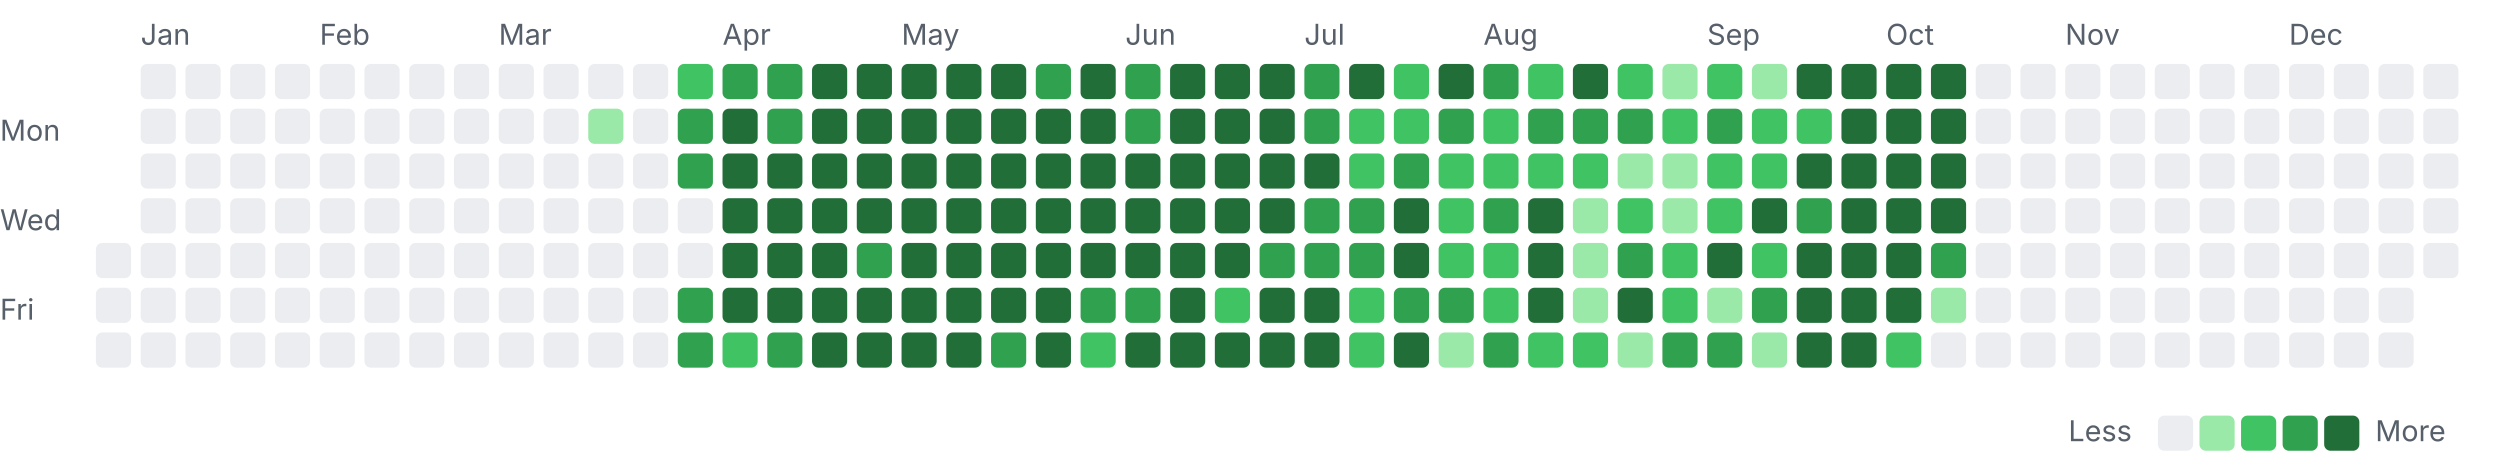
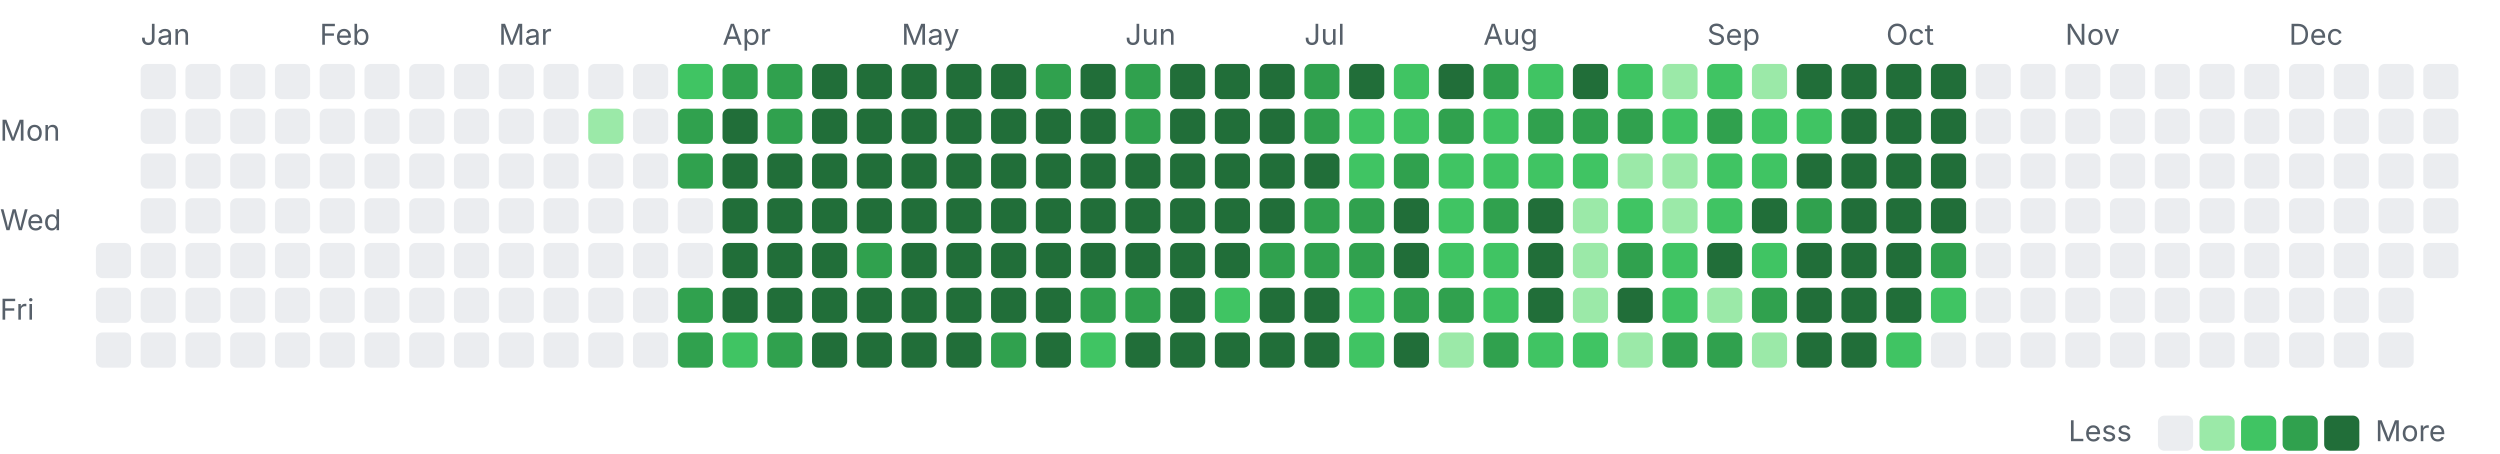
<svg xmlns="http://www.w3.org/2000/svg" width="782" height="142" viewBox="0 0 782 142">
  <style>.l0{fill:#ebedf0}.l1{fill:#9be9a8}.l2{fill:#40c463}.l3{fill:#30a14e}.l4{fill:#216e39} .lbl{fill:#57606a;font:9px -apple-system,Segoe UI,sans-serif}@media(prefers-color-scheme:dark){.l0{fill:#161b22}.l1{fill:#0e4429}.l2{fill:#006d32}.l3{fill:#26a641}.l4{fill:#39d353} .lbl{fill:#8b949e}}</style>
  <text class="lbl" x="44" y="14">Jan</text>
  <text class="lbl" x="100" y="14">Feb</text>
  <text class="lbl" x="156" y="14">Mar</text>
  <text class="lbl" x="226" y="14">Apr</text>
  <text class="lbl" x="282" y="14">May</text>
  <text class="lbl" x="352" y="14">Jun</text>
  <text class="lbl" x="408" y="14">Jul</text>
  <text class="lbl" x="464" y="14">Aug</text>
  <text class="lbl" x="534" y="14">Sep</text>
  <text class="lbl" x="590" y="14">Oct</text>
  <text class="lbl" x="646" y="14">Nov</text>
  <text class="lbl" x="716" y="14">Dec</text>
  <text class="lbl" x="0" y="44">Mon</text>
  <text class="lbl" x="0" y="72">Wed</text>
  <text class="lbl" x="0" y="100">Fri</text>
  <rect class="l0" x="30" y="76" width="11" height="11" rx="2" />
  <rect class="l0" x="30" y="90" width="11" height="11" rx="2" />
  <rect class="l0" x="30" y="104" width="11" height="11" rx="2" />
  <rect class="l0" x="44" y="20" width="11" height="11" rx="2" />
  <rect class="l0" x="44" y="34" width="11" height="11" rx="2" />
  <rect class="l0" x="44" y="48" width="11" height="11" rx="2" />
  <rect class="l0" x="44" y="62" width="11" height="11" rx="2" />
  <rect class="l0" x="44" y="76" width="11" height="11" rx="2" />
  <rect class="l0" x="44" y="90" width="11" height="11" rx="2" />
  <rect class="l0" x="44" y="104" width="11" height="11" rx="2" />
  <rect class="l0" x="58" y="20" width="11" height="11" rx="2" />
  <rect class="l0" x="58" y="34" width="11" height="11" rx="2" />
  <rect class="l0" x="58" y="48" width="11" height="11" rx="2" />
  <rect class="l0" x="58" y="62" width="11" height="11" rx="2" />
  <rect class="l0" x="58" y="76" width="11" height="11" rx="2" />
  <rect class="l0" x="58" y="90" width="11" height="11" rx="2" />
  <rect class="l0" x="58" y="104" width="11" height="11" rx="2" />
  <rect class="l0" x="72" y="20" width="11" height="11" rx="2" />
  <rect class="l0" x="72" y="34" width="11" height="11" rx="2" />
  <rect class="l0" x="72" y="48" width="11" height="11" rx="2" />
  <rect class="l0" x="72" y="62" width="11" height="11" rx="2" />
  <rect class="l0" x="72" y="76" width="11" height="11" rx="2" />
  <rect class="l0" x="72" y="90" width="11" height="11" rx="2" />
  <rect class="l0" x="72" y="104" width="11" height="11" rx="2" />
  <rect class="l0" x="86" y="20" width="11" height="11" rx="2" />
  <rect class="l0" x="86" y="34" width="11" height="11" rx="2" />
  <rect class="l0" x="86" y="48" width="11" height="11" rx="2" />
  <rect class="l0" x="86" y="62" width="11" height="11" rx="2" />
  <rect class="l0" x="86" y="76" width="11" height="11" rx="2" />
  <rect class="l0" x="86" y="90" width="11" height="11" rx="2" />
  <rect class="l0" x="86" y="104" width="11" height="11" rx="2" />
  <rect class="l0" x="100" y="20" width="11" height="11" rx="2" />
  <rect class="l0" x="100" y="34" width="11" height="11" rx="2" />
  <rect class="l0" x="100" y="48" width="11" height="11" rx="2" />
  <rect class="l0" x="100" y="62" width="11" height="11" rx="2" />
  <rect class="l0" x="100" y="76" width="11" height="11" rx="2" />
  <rect class="l0" x="100" y="90" width="11" height="11" rx="2" />
  <rect class="l0" x="100" y="104" width="11" height="11" rx="2" />
  <rect class="l0" x="114" y="20" width="11" height="11" rx="2" />
  <rect class="l0" x="114" y="34" width="11" height="11" rx="2" />
  <rect class="l0" x="114" y="48" width="11" height="11" rx="2" />
  <rect class="l0" x="114" y="62" width="11" height="11" rx="2" />
  <rect class="l0" x="114" y="76" width="11" height="11" rx="2" />
  <rect class="l0" x="114" y="90" width="11" height="11" rx="2" />
  <rect class="l0" x="114" y="104" width="11" height="11" rx="2" />
  <rect class="l0" x="128" y="20" width="11" height="11" rx="2" />
  <rect class="l0" x="128" y="34" width="11" height="11" rx="2" />
  <rect class="l0" x="128" y="48" width="11" height="11" rx="2" />
  <rect class="l0" x="128" y="62" width="11" height="11" rx="2" />
  <rect class="l0" x="128" y="76" width="11" height="11" rx="2" />
  <rect class="l0" x="128" y="90" width="11" height="11" rx="2" />
  <rect class="l0" x="128" y="104" width="11" height="11" rx="2" />
  <rect class="l0" x="142" y="20" width="11" height="11" rx="2" />
  <rect class="l0" x="142" y="34" width="11" height="11" rx="2" />
  <rect class="l0" x="142" y="48" width="11" height="11" rx="2" />
  <rect class="l0" x="142" y="62" width="11" height="11" rx="2" />
  <rect class="l0" x="142" y="76" width="11" height="11" rx="2" />
  <rect class="l0" x="142" y="90" width="11" height="11" rx="2" />
  <rect class="l0" x="142" y="104" width="11" height="11" rx="2" />
  <rect class="l0" x="156" y="20" width="11" height="11" rx="2" />
  <rect class="l0" x="156" y="34" width="11" height="11" rx="2" />
  <rect class="l0" x="156" y="48" width="11" height="11" rx="2" />
  <rect class="l0" x="156" y="62" width="11" height="11" rx="2" />
  <rect class="l0" x="156" y="76" width="11" height="11" rx="2" />
  <rect class="l0" x="156" y="90" width="11" height="11" rx="2" />
  <rect class="l0" x="156" y="104" width="11" height="11" rx="2" />
  <rect class="l0" x="170" y="20" width="11" height="11" rx="2" />
  <rect class="l0" x="170" y="34" width="11" height="11" rx="2" />
  <rect class="l0" x="170" y="48" width="11" height="11" rx="2" />
  <rect class="l0" x="170" y="62" width="11" height="11" rx="2" />
  <rect class="l0" x="170" y="76" width="11" height="11" rx="2" />
  <rect class="l0" x="170" y="90" width="11" height="11" rx="2" />
  <rect class="l0" x="170" y="104" width="11" height="11" rx="2" />
  <rect class="l0" x="184" y="20" width="11" height="11" rx="2" />
  <rect class="l1" x="184" y="34" width="11" height="11" rx="2" />
  <rect class="l0" x="184" y="48" width="11" height="11" rx="2" />
  <rect class="l0" x="184" y="62" width="11" height="11" rx="2" />
  <rect class="l0" x="184" y="76" width="11" height="11" rx="2" />
  <rect class="l0" x="184" y="90" width="11" height="11" rx="2" />
  <rect class="l0" x="184" y="104" width="11" height="11" rx="2" />
  <rect class="l0" x="198" y="20" width="11" height="11" rx="2" />
  <rect class="l0" x="198" y="34" width="11" height="11" rx="2" />
  <rect class="l0" x="198" y="48" width="11" height="11" rx="2" />
  <rect class="l0" x="198" y="62" width="11" height="11" rx="2" />
  <rect class="l0" x="198" y="76" width="11" height="11" rx="2" />
  <rect class="l0" x="198" y="90" width="11" height="11" rx="2" />
  <rect class="l0" x="198" y="104" width="11" height="11" rx="2" />
  <rect class="l2" x="212" y="20" width="11" height="11" rx="2" />
  <rect class="l3" x="212" y="34" width="11" height="11" rx="2" />
  <rect class="l3" x="212" y="48" width="11" height="11" rx="2" />
  <rect class="l0" x="212" y="62" width="11" height="11" rx="2" />
  <rect class="l0" x="212" y="76" width="11" height="11" rx="2" />
  <rect class="l3" x="212" y="90" width="11" height="11" rx="2" />
  <rect class="l3" x="212" y="104" width="11" height="11" rx="2" />
  <rect class="l3" x="226" y="20" width="11" height="11" rx="2" />
  <rect class="l4" x="226" y="34" width="11" height="11" rx="2" />
  <rect class="l4" x="226" y="48" width="11" height="11" rx="2" />
  <rect class="l4" x="226" y="62" width="11" height="11" rx="2" />
  <rect class="l4" x="226" y="76" width="11" height="11" rx="2" />
  <rect class="l4" x="226" y="90" width="11" height="11" rx="2" />
  <rect class="l2" x="226" y="104" width="11" height="11" rx="2" />
  <rect class="l3" x="240" y="20" width="11" height="11" rx="2" />
  <rect class="l3" x="240" y="34" width="11" height="11" rx="2" />
  <rect class="l4" x="240" y="48" width="11" height="11" rx="2" />
  <rect class="l4" x="240" y="62" width="11" height="11" rx="2" />
  <rect class="l4" x="240" y="76" width="11" height="11" rx="2" />
  <rect class="l4" x="240" y="90" width="11" height="11" rx="2" />
  <rect class="l3" x="240" y="104" width="11" height="11" rx="2" />
  <rect class="l4" x="254" y="20" width="11" height="11" rx="2" />
  <rect class="l4" x="254" y="34" width="11" height="11" rx="2" />
  <rect class="l4" x="254" y="48" width="11" height="11" rx="2" />
  <rect class="l4" x="254" y="62" width="11" height="11" rx="2" />
  <rect class="l4" x="254" y="76" width="11" height="11" rx="2" />
  <rect class="l4" x="254" y="90" width="11" height="11" rx="2" />
  <rect class="l4" x="254" y="104" width="11" height="11" rx="2" />
  <rect class="l4" x="268" y="20" width="11" height="11" rx="2" />
  <rect class="l4" x="268" y="34" width="11" height="11" rx="2" />
  <rect class="l4" x="268" y="48" width="11" height="11" rx="2" />
  <rect class="l4" x="268" y="62" width="11" height="11" rx="2" />
  <rect class="l3" x="268" y="76" width="11" height="11" rx="2" />
  <rect class="l4" x="268" y="90" width="11" height="11" rx="2" />
  <rect class="l4" x="268" y="104" width="11" height="11" rx="2" />
  <rect class="l4" x="282" y="20" width="11" height="11" rx="2" />
  <rect class="l4" x="282" y="34" width="11" height="11" rx="2" />
  <rect class="l4" x="282" y="48" width="11" height="11" rx="2" />
  <rect class="l4" x="282" y="62" width="11" height="11" rx="2" />
  <rect class="l4" x="282" y="76" width="11" height="11" rx="2" />
  <rect class="l4" x="282" y="90" width="11" height="11" rx="2" />
  <rect class="l4" x="282" y="104" width="11" height="11" rx="2" />
  <rect class="l4" x="296" y="20" width="11" height="11" rx="2" />
  <rect class="l4" x="296" y="34" width="11" height="11" rx="2" />
  <rect class="l4" x="296" y="48" width="11" height="11" rx="2" />
  <rect class="l4" x="296" y="62" width="11" height="11" rx="2" />
  <rect class="l4" x="296" y="76" width="11" height="11" rx="2" />
  <rect class="l4" x="296" y="90" width="11" height="11" rx="2" />
  <rect class="l4" x="296" y="104" width="11" height="11" rx="2" />
  <rect class="l4" x="310" y="20" width="11" height="11" rx="2" />
  <rect class="l4" x="310" y="34" width="11" height="11" rx="2" />
  <rect class="l4" x="310" y="48" width="11" height="11" rx="2" />
  <rect class="l4" x="310" y="62" width="11" height="11" rx="2" />
  <rect class="l4" x="310" y="76" width="11" height="11" rx="2" />
  <rect class="l4" x="310" y="90" width="11" height="11" rx="2" />
  <rect class="l3" x="310" y="104" width="11" height="11" rx="2" />
  <rect class="l3" x="324" y="20" width="11" height="11" rx="2" />
  <rect class="l4" x="324" y="34" width="11" height="11" rx="2" />
  <rect class="l4" x="324" y="48" width="11" height="11" rx="2" />
  <rect class="l4" x="324" y="62" width="11" height="11" rx="2" />
  <rect class="l4" x="324" y="76" width="11" height="11" rx="2" />
  <rect class="l4" x="324" y="90" width="11" height="11" rx="2" />
  <rect class="l4" x="324" y="104" width="11" height="11" rx="2" />
  <rect class="l4" x="338" y="20" width="11" height="11" rx="2" />
  <rect class="l4" x="338" y="34" width="11" height="11" rx="2" />
  <rect class="l4" x="338" y="48" width="11" height="11" rx="2" />
  <rect class="l4" x="338" y="62" width="11" height="11" rx="2" />
  <rect class="l4" x="338" y="76" width="11" height="11" rx="2" />
  <rect class="l3" x="338" y="90" width="11" height="11" rx="2" />
  <rect class="l2" x="338" y="104" width="11" height="11" rx="2" />
  <rect class="l3" x="352" y="20" width="11" height="11" rx="2" />
  <rect class="l3" x="352" y="34" width="11" height="11" rx="2" />
  <rect class="l4" x="352" y="48" width="11" height="11" rx="2" />
  <rect class="l4" x="352" y="62" width="11" height="11" rx="2" />
  <rect class="l4" x="352" y="76" width="11" height="11" rx="2" />
  <rect class="l3" x="352" y="90" width="11" height="11" rx="2" />
  <rect class="l4" x="352" y="104" width="11" height="11" rx="2" />
  <rect class="l4" x="366" y="20" width="11" height="11" rx="2" />
  <rect class="l4" x="366" y="34" width="11" height="11" rx="2" />
  <rect class="l4" x="366" y="48" width="11" height="11" rx="2" />
  <rect class="l4" x="366" y="62" width="11" height="11" rx="2" />
  <rect class="l4" x="366" y="76" width="11" height="11" rx="2" />
  <rect class="l4" x="366" y="90" width="11" height="11" rx="2" />
  <rect class="l4" x="366" y="104" width="11" height="11" rx="2" />
  <rect class="l4" x="380" y="20" width="11" height="11" rx="2" />
  <rect class="l4" x="380" y="34" width="11" height="11" rx="2" />
  <rect class="l4" x="380" y="48" width="11" height="11" rx="2" />
  <rect class="l4" x="380" y="62" width="11" height="11" rx="2" />
  <rect class="l4" x="380" y="76" width="11" height="11" rx="2" />
  <rect class="l2" x="380" y="90" width="11" height="11" rx="2" />
  <rect class="l4" x="380" y="104" width="11" height="11" rx="2" />
  <rect class="l4" x="394" y="20" width="11" height="11" rx="2" />
  <rect class="l4" x="394" y="34" width="11" height="11" rx="2" />
  <rect class="l4" x="394" y="48" width="11" height="11" rx="2" />
  <rect class="l4" x="394" y="62" width="11" height="11" rx="2" />
  <rect class="l3" x="394" y="76" width="11" height="11" rx="2" />
  <rect class="l4" x="394" y="90" width="11" height="11" rx="2" />
  <rect class="l4" x="394" y="104" width="11" height="11" rx="2" />
  <rect class="l3" x="408" y="20" width="11" height="11" rx="2" />
  <rect class="l3" x="408" y="34" width="11" height="11" rx="2" />
  <rect class="l4" x="408" y="48" width="11" height="11" rx="2" />
  <rect class="l3" x="408" y="62" width="11" height="11" rx="2" />
  <rect class="l3" x="408" y="76" width="11" height="11" rx="2" />
  <rect class="l4" x="408" y="90" width="11" height="11" rx="2" />
  <rect class="l4" x="408" y="104" width="11" height="11" rx="2" />
  <rect class="l4" x="422" y="20" width="11" height="11" rx="2" />
  <rect class="l2" x="422" y="34" width="11" height="11" rx="2" />
  <rect class="l2" x="422" y="48" width="11" height="11" rx="2" />
  <rect class="l3" x="422" y="62" width="11" height="11" rx="2" />
  <rect class="l3" x="422" y="76" width="11" height="11" rx="2" />
  <rect class="l2" x="422" y="90" width="11" height="11" rx="2" />
  <rect class="l2" x="422" y="104" width="11" height="11" rx="2" />
  <rect class="l2" x="436" y="20" width="11" height="11" rx="2" />
  <rect class="l2" x="436" y="34" width="11" height="11" rx="2" />
  <rect class="l3" x="436" y="48" width="11" height="11" rx="2" />
  <rect class="l4" x="436" y="62" width="11" height="11" rx="2" />
  <rect class="l4" x="436" y="76" width="11" height="11" rx="2" />
  <rect class="l3" x="436" y="90" width="11" height="11" rx="2" />
  <rect class="l4" x="436" y="104" width="11" height="11" rx="2" />
  <rect class="l4" x="450" y="20" width="11" height="11" rx="2" />
  <rect class="l3" x="450" y="34" width="11" height="11" rx="2" />
  <rect class="l2" x="450" y="48" width="11" height="11" rx="2" />
  <rect class="l2" x="450" y="62" width="11" height="11" rx="2" />
  <rect class="l2" x="450" y="76" width="11" height="11" rx="2" />
  <rect class="l3" x="450" y="90" width="11" height="11" rx="2" />
  <rect class="l1" x="450" y="104" width="11" height="11" rx="2" />
  <rect class="l3" x="464" y="20" width="11" height="11" rx="2" />
  <rect class="l2" x="464" y="34" width="11" height="11" rx="2" />
  <rect class="l2" x="464" y="48" width="11" height="11" rx="2" />
  <rect class="l3" x="464" y="62" width="11" height="11" rx="2" />
  <rect class="l2" x="464" y="76" width="11" height="11" rx="2" />
  <rect class="l2" x="464" y="90" width="11" height="11" rx="2" />
  <rect class="l3" x="464" y="104" width="11" height="11" rx="2" />
  <rect class="l2" x="478" y="20" width="11" height="11" rx="2" />
  <rect class="l3" x="478" y="34" width="11" height="11" rx="2" />
  <rect class="l2" x="478" y="48" width="11" height="11" rx="2" />
  <rect class="l4" x="478" y="62" width="11" height="11" rx="2" />
  <rect class="l4" x="478" y="76" width="11" height="11" rx="2" />
  <rect class="l4" x="478" y="90" width="11" height="11" rx="2" />
  <rect class="l2" x="478" y="104" width="11" height="11" rx="2" />
  <rect class="l4" x="492" y="20" width="11" height="11" rx="2" />
  <rect class="l3" x="492" y="34" width="11" height="11" rx="2" />
  <rect class="l2" x="492" y="48" width="11" height="11" rx="2" />
  <rect class="l1" x="492" y="62" width="11" height="11" rx="2" />
  <rect class="l1" x="492" y="76" width="11" height="11" rx="2" />
  <rect class="l1" x="492" y="90" width="11" height="11" rx="2" />
  <rect class="l2" x="492" y="104" width="11" height="11" rx="2" />
  <rect class="l2" x="506" y="20" width="11" height="11" rx="2" />
  <rect class="l3" x="506" y="34" width="11" height="11" rx="2" />
  <rect class="l1" x="506" y="48" width="11" height="11" rx="2" />
  <rect class="l2" x="506" y="62" width="11" height="11" rx="2" />
  <rect class="l3" x="506" y="76" width="11" height="11" rx="2" />
  <rect class="l4" x="506" y="90" width="11" height="11" rx="2" />
  <rect class="l1" x="506" y="104" width="11" height="11" rx="2" />
  <rect class="l1" x="520" y="20" width="11" height="11" rx="2" />
  <rect class="l2" x="520" y="34" width="11" height="11" rx="2" />
  <rect class="l1" x="520" y="48" width="11" height="11" rx="2" />
  <rect class="l1" x="520" y="62" width="11" height="11" rx="2" />
  <rect class="l2" x="520" y="76" width="11" height="11" rx="2" />
  <rect class="l2" x="520" y="90" width="11" height="11" rx="2" />
  <rect class="l3" x="520" y="104" width="11" height="11" rx="2" />
  <rect class="l2" x="534" y="20" width="11" height="11" rx="2" />
  <rect class="l3" x="534" y="34" width="11" height="11" rx="2" />
  <rect class="l2" x="534" y="48" width="11" height="11" rx="2" />
  <rect class="l2" x="534" y="62" width="11" height="11" rx="2" />
  <rect class="l4" x="534" y="76" width="11" height="11" rx="2" />
  <rect class="l1" x="534" y="90" width="11" height="11" rx="2" />
  <rect class="l3" x="534" y="104" width="11" height="11" rx="2" />
  <rect class="l1" x="548" y="20" width="11" height="11" rx="2" />
  <rect class="l2" x="548" y="34" width="11" height="11" rx="2" />
  <rect class="l2" x="548" y="48" width="11" height="11" rx="2" />
  <rect class="l4" x="548" y="62" width="11" height="11" rx="2" />
  <rect class="l2" x="548" y="76" width="11" height="11" rx="2" />
  <rect class="l3" x="548" y="90" width="11" height="11" rx="2" />
  <rect class="l1" x="548" y="104" width="11" height="11" rx="2" />
  <rect class="l4" x="562" y="20" width="11" height="11" rx="2" />
  <rect class="l2" x="562" y="34" width="11" height="11" rx="2" />
  <rect class="l4" x="562" y="48" width="11" height="11" rx="2" />
  <rect class="l3" x="562" y="62" width="11" height="11" rx="2" />
  <rect class="l4" x="562" y="76" width="11" height="11" rx="2" />
  <rect class="l4" x="562" y="90" width="11" height="11" rx="2" />
  <rect class="l4" x="562" y="104" width="11" height="11" rx="2" />
  <rect class="l4" x="576" y="20" width="11" height="11" rx="2" />
  <rect class="l4" x="576" y="34" width="11" height="11" rx="2" />
  <rect class="l4" x="576" y="48" width="11" height="11" rx="2" />
  <rect class="l4" x="576" y="62" width="11" height="11" rx="2" />
  <rect class="l4" x="576" y="76" width="11" height="11" rx="2" />
  <rect class="l4" x="576" y="90" width="11" height="11" rx="2" />
  <rect class="l4" x="576" y="104" width="11" height="11" rx="2" />
  <rect class="l4" x="590" y="20" width="11" height="11" rx="2" />
  <rect class="l4" x="590" y="34" width="11" height="11" rx="2" />
  <rect class="l4" x="590" y="48" width="11" height="11" rx="2" />
  <rect class="l4" x="590" y="62" width="11" height="11" rx="2" />
  <rect class="l4" x="590" y="76" width="11" height="11" rx="2" />
  <rect class="l4" x="590" y="90" width="11" height="11" rx="2" />
  <rect class="l2" x="590" y="104" width="11" height="11" rx="2" />
  <rect class="l4" x="604" y="20" width="11" height="11" rx="2" />
  <rect class="l4" x="604" y="34" width="11" height="11" rx="2" />
  <rect class="l4" x="604" y="48" width="11" height="11" rx="2" />
  <rect class="l4" x="604" y="62" width="11" height="11" rx="2" />
  <rect class="l3" x="604" y="76" width="11" height="11" rx="2" />
-   <rect class="l1" x="604" y="90" width="11" height="11" rx="2" />
+   <rect class="l2" x="604" y="90" width="11" height="11" rx="2" />
  <rect class="l0" x="604" y="104" width="11" height="11" rx="2" />
  <rect class="l0" x="618" y="20" width="11" height="11" rx="2" />
  <rect class="l0" x="618" y="34" width="11" height="11" rx="2" />
  <rect class="l0" x="618" y="48" width="11" height="11" rx="2" />
  <rect class="l0" x="618" y="62" width="11" height="11" rx="2" />
  <rect class="l0" x="618" y="76" width="11" height="11" rx="2" />
  <rect class="l0" x="618" y="90" width="11" height="11" rx="2" />
  <rect class="l0" x="618" y="104" width="11" height="11" rx="2" />
  <rect class="l0" x="632" y="20" width="11" height="11" rx="2" />
  <rect class="l0" x="632" y="34" width="11" height="11" rx="2" />
  <rect class="l0" x="632" y="48" width="11" height="11" rx="2" />
  <rect class="l0" x="632" y="62" width="11" height="11" rx="2" />
  <rect class="l0" x="632" y="76" width="11" height="11" rx="2" />
  <rect class="l0" x="632" y="90" width="11" height="11" rx="2" />
  <rect class="l0" x="632" y="104" width="11" height="11" rx="2" />
  <rect class="l0" x="646" y="20" width="11" height="11" rx="2" />
  <rect class="l0" x="646" y="34" width="11" height="11" rx="2" />
  <rect class="l0" x="646" y="48" width="11" height="11" rx="2" />
  <rect class="l0" x="646" y="62" width="11" height="11" rx="2" />
  <rect class="l0" x="646" y="76" width="11" height="11" rx="2" />
  <rect class="l0" x="646" y="90" width="11" height="11" rx="2" />
  <rect class="l0" x="646" y="104" width="11" height="11" rx="2" />
  <rect class="l0" x="660" y="20" width="11" height="11" rx="2" />
  <rect class="l0" x="660" y="34" width="11" height="11" rx="2" />
  <rect class="l0" x="660" y="48" width="11" height="11" rx="2" />
  <rect class="l0" x="660" y="62" width="11" height="11" rx="2" />
  <rect class="l0" x="660" y="76" width="11" height="11" rx="2" />
  <rect class="l0" x="660" y="90" width="11" height="11" rx="2" />
  <rect class="l0" x="660" y="104" width="11" height="11" rx="2" />
  <rect class="l0" x="674" y="20" width="11" height="11" rx="2" />
  <rect class="l0" x="674" y="34" width="11" height="11" rx="2" />
  <rect class="l0" x="674" y="48" width="11" height="11" rx="2" />
  <rect class="l0" x="674" y="62" width="11" height="11" rx="2" />
  <rect class="l0" x="674" y="76" width="11" height="11" rx="2" />
  <rect class="l0" x="674" y="90" width="11" height="11" rx="2" />
  <rect class="l0" x="674" y="104" width="11" height="11" rx="2" />
  <rect class="l0" x="688" y="20" width="11" height="11" rx="2" />
  <rect class="l0" x="688" y="34" width="11" height="11" rx="2" />
  <rect class="l0" x="688" y="48" width="11" height="11" rx="2" />
  <rect class="l0" x="688" y="62" width="11" height="11" rx="2" />
  <rect class="l0" x="688" y="76" width="11" height="11" rx="2" />
  <rect class="l0" x="688" y="90" width="11" height="11" rx="2" />
  <rect class="l0" x="688" y="104" width="11" height="11" rx="2" />
  <rect class="l0" x="702" y="20" width="11" height="11" rx="2" />
  <rect class="l0" x="702" y="34" width="11" height="11" rx="2" />
  <rect class="l0" x="702" y="48" width="11" height="11" rx="2" />
  <rect class="l0" x="702" y="62" width="11" height="11" rx="2" />
  <rect class="l0" x="702" y="76" width="11" height="11" rx="2" />
  <rect class="l0" x="702" y="90" width="11" height="11" rx="2" />
  <rect class="l0" x="702" y="104" width="11" height="11" rx="2" />
  <rect class="l0" x="716" y="20" width="11" height="11" rx="2" />
  <rect class="l0" x="716" y="34" width="11" height="11" rx="2" />
  <rect class="l0" x="716" y="48" width="11" height="11" rx="2" />
  <rect class="l0" x="716" y="62" width="11" height="11" rx="2" />
  <rect class="l0" x="716" y="76" width="11" height="11" rx="2" />
  <rect class="l0" x="716" y="90" width="11" height="11" rx="2" />
  <rect class="l0" x="716" y="104" width="11" height="11" rx="2" />
  <rect class="l0" x="730" y="20" width="11" height="11" rx="2" />
  <rect class="l0" x="730" y="34" width="11" height="11" rx="2" />
  <rect class="l0" x="730" y="48" width="11" height="11" rx="2" />
  <rect class="l0" x="730" y="62" width="11" height="11" rx="2" />
  <rect class="l0" x="730" y="76" width="11" height="11" rx="2" />
  <rect class="l0" x="730" y="90" width="11" height="11" rx="2" />
  <rect class="l0" x="730" y="104" width="11" height="11" rx="2" />
  <rect class="l0" x="744" y="20" width="11" height="11" rx="2" />
  <rect class="l0" x="744" y="34" width="11" height="11" rx="2" />
  <rect class="l0" x="744" y="48" width="11" height="11" rx="2" />
  <rect class="l0" x="744" y="62" width="11" height="11" rx="2" />
  <rect class="l0" x="744" y="76" width="11" height="11" rx="2" />
  <rect class="l0" x="744" y="90" width="11" height="11" rx="2" />
  <rect class="l0" x="744" y="104" width="11" height="11" rx="2" />
  <rect class="l0" x="758" y="20" width="11" height="11" rx="2" />
  <rect class="l0" x="758" y="34" width="11" height="11" rx="2" />
  <rect class="l0" x="758" y="48" width="11" height="11" rx="2" />
  <rect class="l0" x="758" y="62" width="11" height="11" rx="2" />
  <rect class="l0" x="758" y="76" width="11" height="11" rx="2" />
  <text class="lbl" x="647" y="138">Less</text>
  <rect class="l0" x="675" y="130" width="11" height="11" rx="2" />
  <rect class="l1" x="688" y="130" width="11" height="11" rx="2" />
  <rect class="l2" x="701" y="130" width="11" height="11" rx="2" />
  <rect class="l3" x="714" y="130" width="11" height="11" rx="2" />
  <rect class="l4" x="727" y="130" width="11" height="11" rx="2" />
  <text class="lbl" x="743" y="138">More</text>
</svg>
